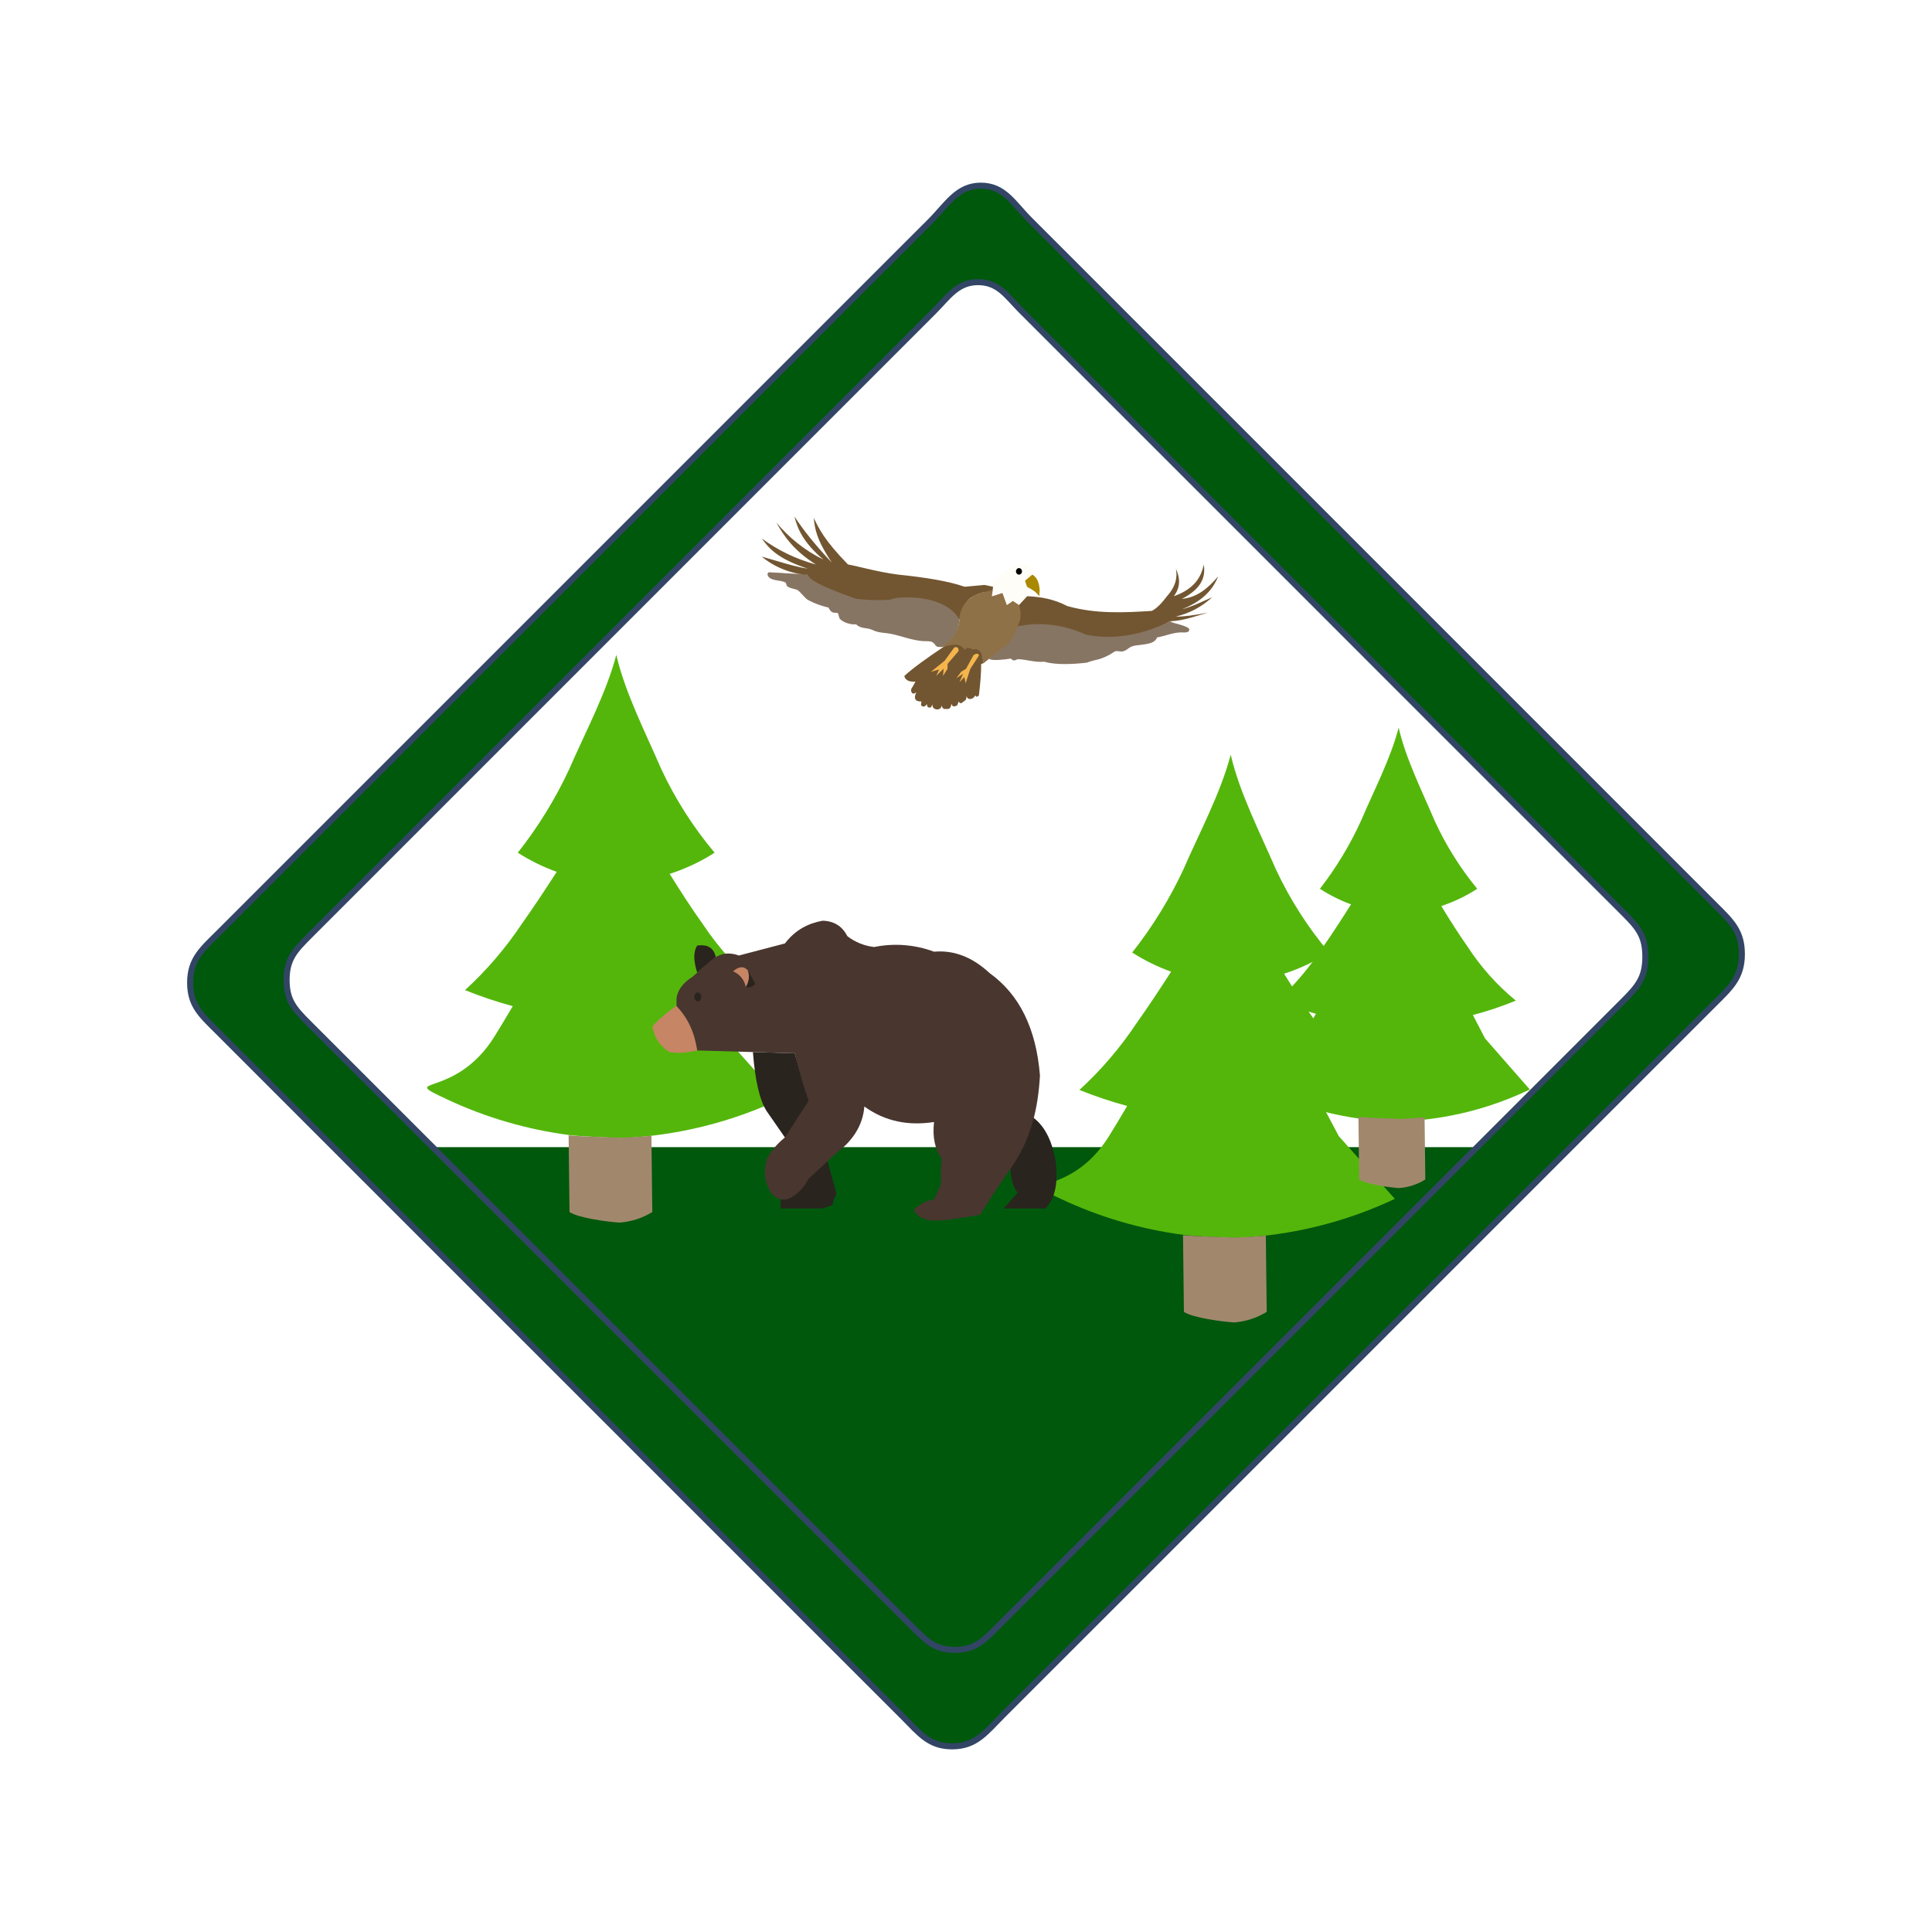
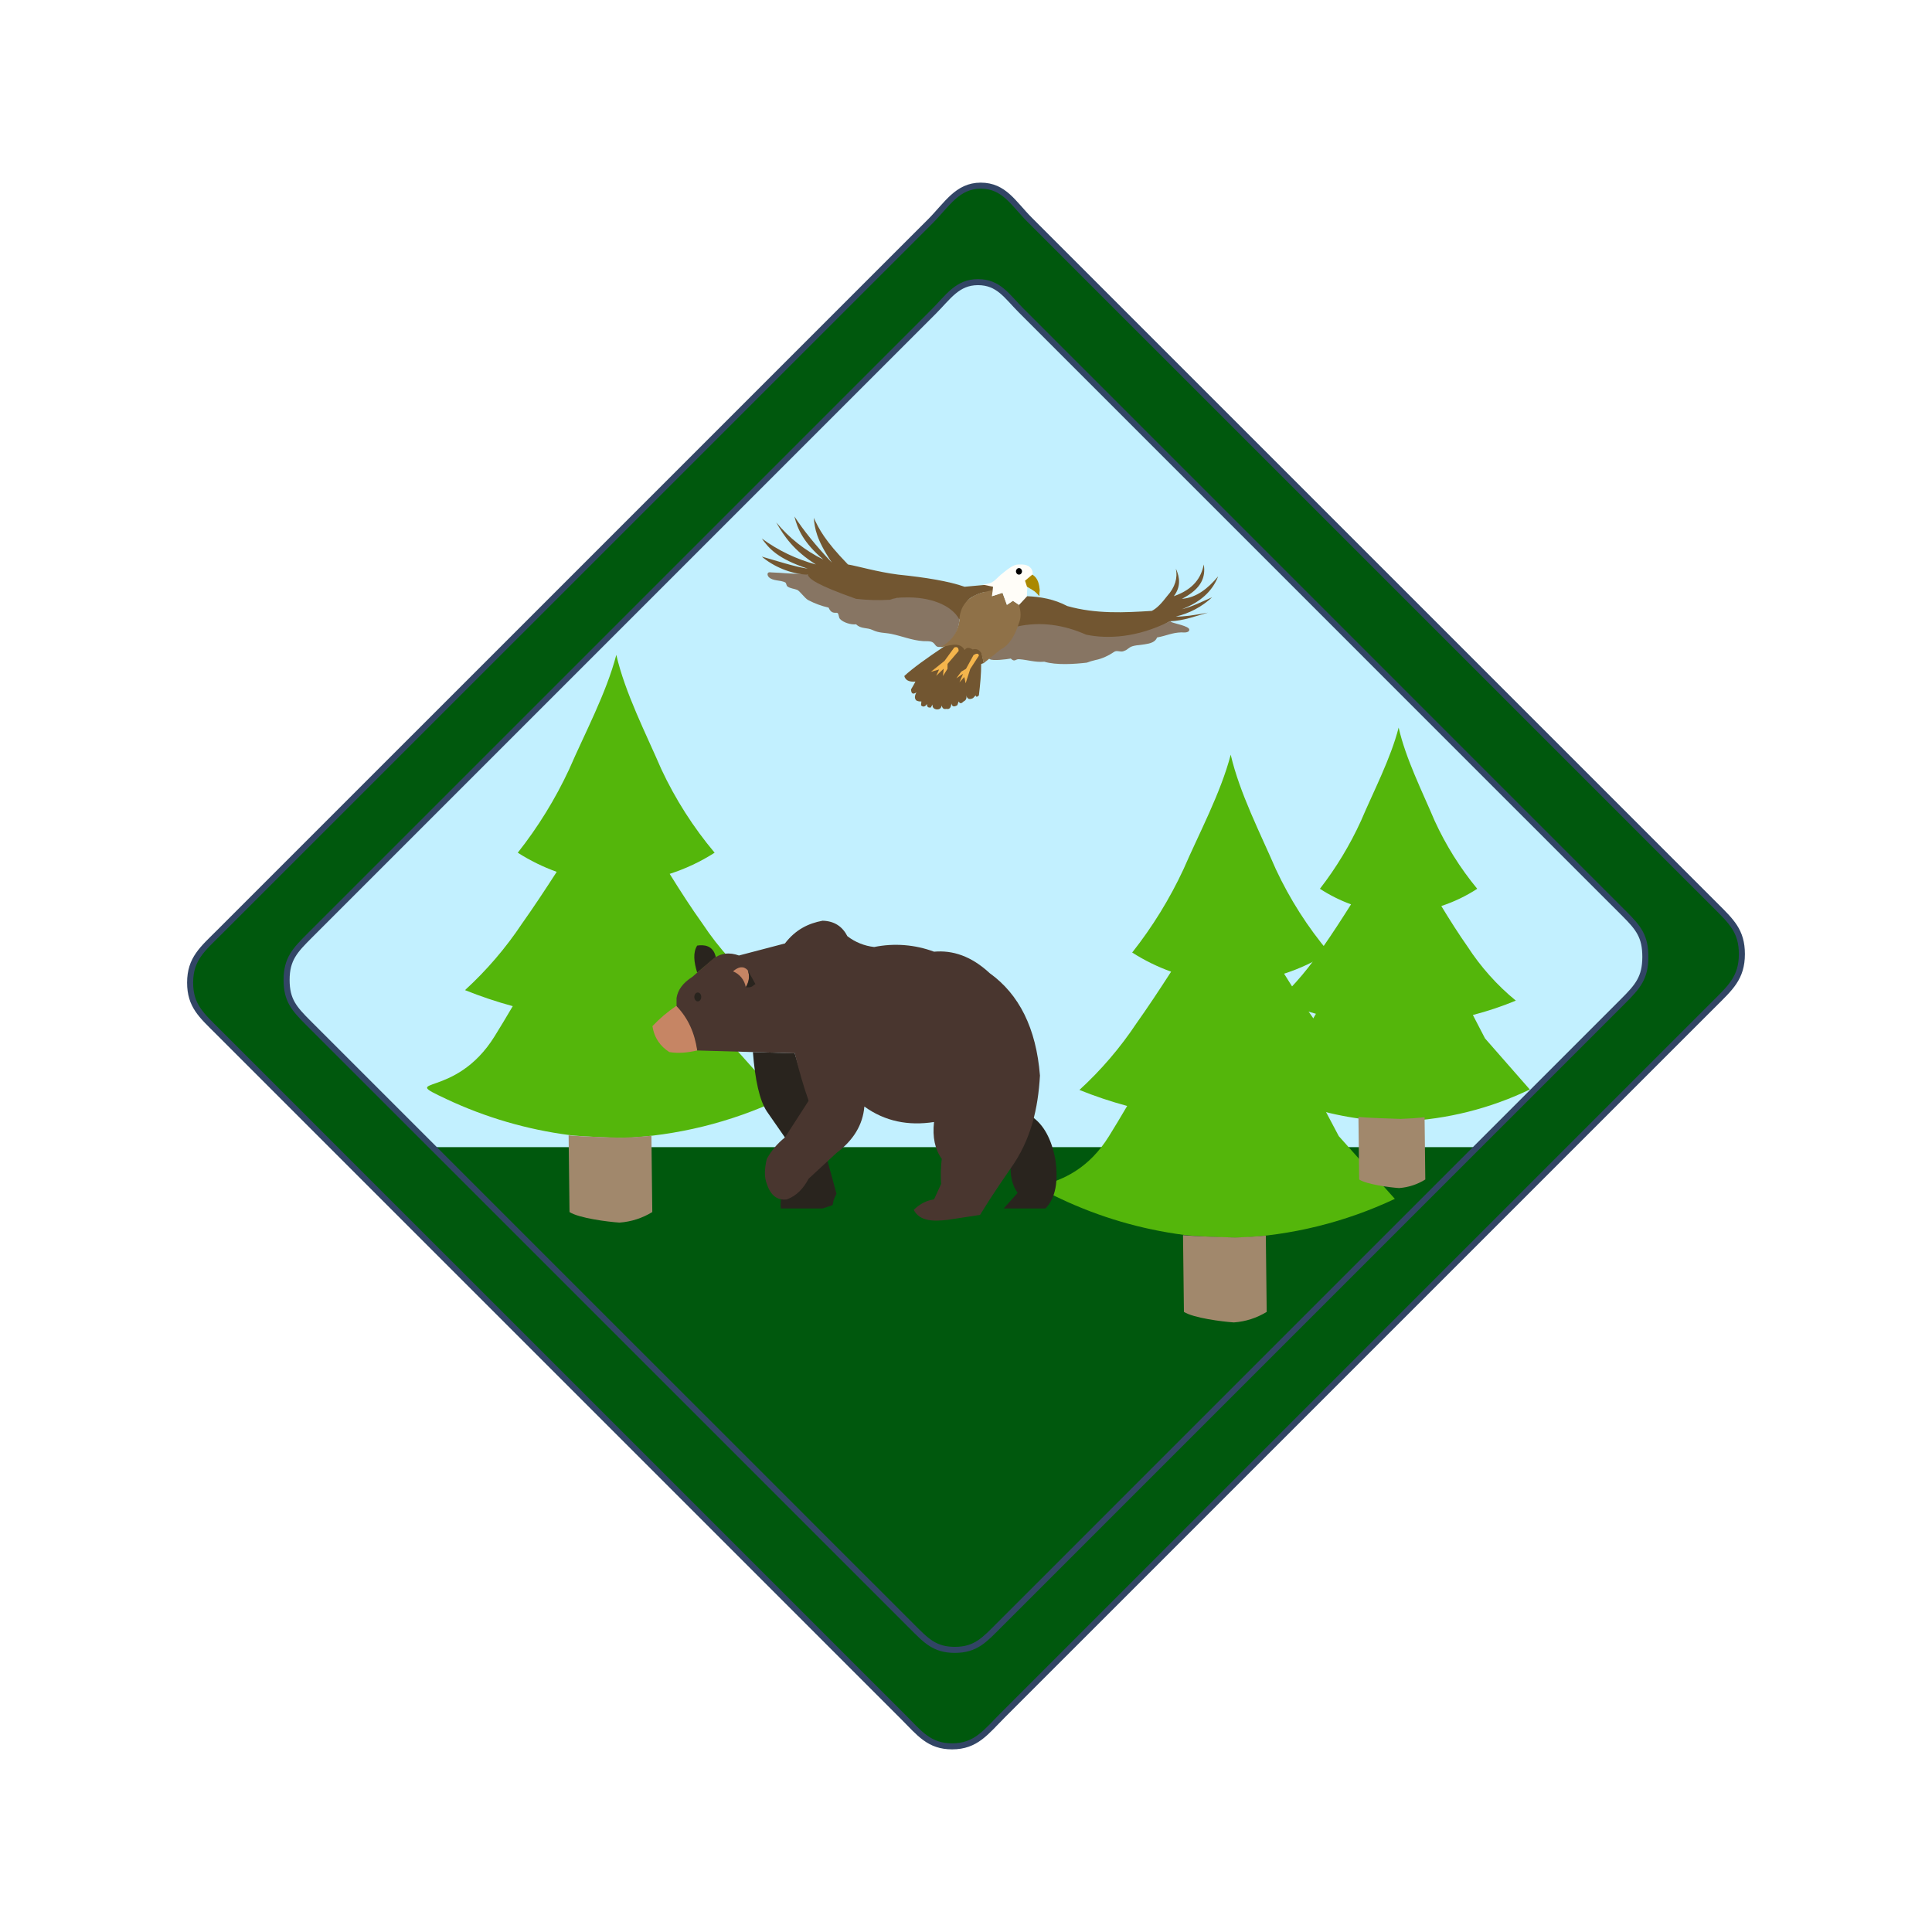
<svg xmlns="http://www.w3.org/2000/svg" xml:space="preserve" fill-rule="evenodd" clip-rule="evenodd" viewBox="0 0 64 64">
+   <g id="blue">
+     <path fill="#c2f0ff" d="M32.396 9.346c.685 0 .952.461 1.428.937l1.427 1.428 1.428 1.427 1.427 1.428 5.71 5.71 5.71 5.711 1.428 1.427 1.427 1.428 1.428 1.427c.476.476.695.755.695 1.428 0 .695-.251.983-.743 1.475l-2.95 2.951-1.476 1.475L37.533 49.4l-2.95 2.951-1.476 1.475c-.491.492-.779.828-1.475.828-.673 0-.952-.305-1.427-.78l-2.856-2.855-1.427-1.428-5.711-5.71-5.71-5.71-4.283-4.282c-.476-.476-.724-.755-.724-1.428 0-.695.28-.983.772-1.475l20.655-20.655c.492-.492.791-.985 1.475-.985Z" />
+   </g>
  <g id="green">
-     <path fill="#00580d" d="M14.33 38h34.603l-11.4 11.4-2.95 2.951-1.476 1.475c-.491.492-.779.828-1.475.828-.673 0-.952-.305-1.427-.78l-2.856-2.855-1.427-1.428-5.711-5.71-5.71-5.71L14.33 38Z" />
+     <path fill="#00580d" d="M14.33 38h34.603l-11.4 11.4-2.95 2.951-1.476 1.475c-.491.492-.779.828-1.475.828-.673 0-.952-.305-1.427-.78l-2.856-2.855-1.427-1.428-5.711-5.71L14.33 38Z" />
    <path fill="#00580d" fill-rule="nonzero" stroke="#324565" stroke-width="0.2px" d="M32.488 6.15c-.778 0-1.12.63-1.68 1.191l-1.681 1.68-10.085 10.085-6.724 6.723-5.042 5.042c-.56.56-.978.888-.978 1.681 0 .764.378 1.081.919 1.621l4.864 4.865 6.487 6.486 8.108 8.108 1.621 1.622 1.622 1.621c.54.541.857.975 1.621.975.793 0 1.121-.474 1.681-1.034l1.681-1.681 1.681-1.68 18.489-18.489 1.681-1.68c.56-.56.949-.889.949-1.681 0-.764-.349-1.081-.89-1.622l-1.622-1.621-1.621-1.622-14.594-14.594-1.622-1.621-3.243-3.244c-.541-.54-.843-1.131-1.622-1.131Zm-.092 3.196c.685 0 .952.461 1.428.937l1.427 1.428 1.428 1.427 1.427 1.428 5.71 5.71 5.71 5.711 1.428 1.427 1.427 1.428 1.428 1.427c.476.476.695.755.695 1.428 0 .695-.251.983-.743 1.475l-2.95 2.951-1.476 1.475L37.533 49.4l-2.95 2.951-1.476 1.475c-.491.492-.779.828-1.475.828-.673 0-.952-.305-1.427-.78l-2.856-2.855-1.427-1.428-5.711-5.71-5.71-5.71-4.283-4.282c-.476-.476-.724-.755-.724-1.428 0-.695.28-.983.772-1.475l20.655-20.655c.492-.492.791-.985 1.475-.985Z" />
-     <path fill="#54b60b" d="M45.094 37.064a10.862 10.862 0 0 1-3.258-.973c-1.329-.636.227.031 1.275-1.693.147-.242.31-.519.481-.815a11.141 11.141 0 0 1-1.264-.432 9.806 9.806 0 0 0 1.509-1.797c.289-.414.611-.909.918-1.396a5.097 5.097 0 0 1-1.031-.516c.538-.694.995-1.45 1.361-2.252.41-.966.983-2.058 1.247-3.088.235 1.033.787 2.127 1.193 3.088.371.81.845 1.567 1.41 2.252a5.092 5.092 0 0 1-1.19.571c.284.468.585.941.864 1.337.441.68.982 1.287 1.605 1.797-.464.192-.939.351-1.423.476l.402.775 1.484 1.693a10.82 10.82 0 0 1-4.189 1.053c-.311-.013-1.085-.04-1.394-.08Z" />
-     <path fill="#54b60b" d="M18.866 37.601a13.735 13.735 0 0 1-4.078-1.193c-1.663-.781.285.038 1.596-2.079.184-.296.388-.635.602-.999a14.057 14.057 0 0 1-1.582-.531 12.01 12.01 0 0 0 1.889-2.205c.361-.508.764-1.116 1.149-1.713a6.437 6.437 0 0 1-1.29-.634 13.933 13.933 0 0 0 1.702-2.763c.514-1.186 1.232-2.526 1.562-3.791.293 1.269.984 2.611 1.493 3.791a12.541 12.541 0 0 0 1.764 2.763 6.373 6.373 0 0 1-1.489.701c.356.574.732 1.155 1.082 1.642a9.662 9.662 0 0 0 2.008 2.205c-.58.235-1.175.43-1.781.584l.503.95 1.857 2.079a13.73 13.73 0 0 1-5.242 1.293c-.39-.017-1.358-.05-1.745-.1Z" />
-     <path fill="#54b60b" d="M39.219 40.908a13.736 13.736 0 0 1-4.078-1.194c-1.663-.781.285.039 1.596-2.078.184-.296.388-.636.602-1a14.052 14.052 0 0 1-1.582-.53 12.017 12.017 0 0 0 1.889-2.206c.361-.507.764-1.115 1.149-1.712a6.437 6.437 0 0 1-1.29-.634 13.94 13.94 0 0 0 1.702-2.764c.514-1.185 1.232-2.525 1.562-3.79.293 1.268.984 2.611 1.493 3.79a12.524 12.524 0 0 0 1.764 2.764 6.413 6.413 0 0 1-1.489.701c.356.574.732 1.154 1.082 1.641a9.646 9.646 0 0 0 2.008 2.206c-.58.235-1.175.43-1.781.584l.503.95 1.857 2.078a13.675 13.675 0 0 1-5.242 1.293c-.39-.016-1.358-.049-1.745-.099Z" />
+     <path fill="#54b60b" d="M45.094 37.064c-1.13-.151-2.23-.48-3.258-.973-1.329-.636.227.031 1.275-1.693.147-.242.31-.519.481-.815-.43-.119-.852-.263-1.264-.432a9.794 9.794 0 0 0 1.509-1.797c.289-.414.611-.909.918-1.396a5.097 5.097 0 0 1-1.031-.516c.538-.694.995-1.45 1.361-2.252.41-.966.983-2.058 1.247-3.088.235 1.033.787 2.127 1.193 3.088.371.81.845 1.567 1.41 2.252-.37.241-.77.433-1.19.571.284.468.585.941.864 1.337.441.68.982 1.287 1.605 1.797-.464.192-.939.351-1.423.476l.402.775 1.484 1.693a10.82 10.82 0 0 1-4.189 1.053c-.311-.013-1.085-.04-1.394-.08Z" />
+     <path fill="#54b60b" d="M18.866 37.601a13.735 13.735 0 0 1-4.078-1.193c-1.663-.781.285.038 1.596-2.079.184-.296.388-.635.602-.999a14.192 14.192 0 0 1-1.582-.531 11.978 11.978 0 0 0 1.889-2.205c.361-.508.764-1.116 1.149-1.713a6.463 6.463 0 0 1-1.29-.634 13.961 13.961 0 0 0 1.702-2.763c.514-1.186 1.232-2.526 1.562-3.791.293 1.269.984 2.611 1.493 3.791a12.578 12.578 0 0 0 1.764 2.763 6.354 6.354 0 0 1-1.489.701c.356.574.732 1.155 1.082 1.642a9.685 9.685 0 0 0 2.008 2.205c-.58.235-1.175.43-1.781.584l.503.95 1.857 2.079a13.724 13.724 0 0 1-5.242 1.293c-.39-.017-1.358-.05-1.745-.1Z" />
+     <path fill="#54b60b" d="M39.219 40.908a13.736 13.736 0 0 1-4.078-1.194c-1.663-.781.285.039 1.596-2.078.184-.296.388-.636.602-1a13.985 13.985 0 0 1-1.582-.53 11.984 11.984 0 0 0 1.889-2.206c.361-.507.764-1.115 1.149-1.712a6.463 6.463 0 0 1-1.29-.634 13.969 13.969 0 0 0 1.702-2.764c.514-1.185 1.232-2.525 1.562-3.79.293 1.268.984 2.611 1.493 3.79a12.488 12.488 0 0 0 1.764 2.764 6.413 6.413 0 0 1-1.489.701c.356.574.732 1.154 1.082 1.641a9.646 9.646 0 0 0 2.008 2.206c-.58.235-1.175.43-1.781.584l.503.95 1.857 2.078a13.67 13.67 0 0 1-5.242 1.293c-.39-.016-1.358-.049-1.745-.099Z" />
  </g>
  <g id="brown">
    <path fill="#29241e" d="M23.712 31.704c-.09-.406-.412-.411-.617-.38-.144.226-.11.542 0 .896l.617-.516Z" />
    <path fill="#29241e" d="M24.941 34.851c.072.928.221 1.602.461 1.965l.6.864c-.026 1.147-.169 2.02-.138 2.352h1.385c.544-.191.198.016.461-.488l-.295-1.078-1.089-3.574-1.385-.041Z" />
    <path fill="#29241e" d="m33.478 38.706.693-1.725c.409.274.659.758.786 1.408.108.728.018 1.291-.324 1.643h-1.385l.462-.516c-.168-.236-.233-.511-.232-.81Z" />
-     <path fill="#49362f" d="m23.095 34.798 3.231.094c.153.622.307 1.137.461 1.572l-.785 1.216a2.359 2.359 0 0 0-.6.709c-.083.339-.085.617 0 .83.132.402.362.549.663.513.336-.123.555-.375.722-.686l.923-.853c.558-.42.873-.93.923-1.538.682.493 1.457.645 2.308.513-.057.502.031.907.256 1.221a4.22 4.22 0 0 0-.021.83l-.235.513c-.225.03-.449.129-.673.347.202.384.65.385 1.134.329l1.063-.163.322-.513c.202-.311.432-.652.691-1.026.682-.953.91-1.998.972-3.077-.126-1.574-.692-2.692-1.663-3.39-.616-.572-1.231-.767-1.846-.713a3.616 3.616 0 0 0-1.983-.155 1.78 1.78 0 0 1-.887-.358c-.165-.323-.432-.503-.822-.513-.466.086-.895.292-1.247.753l-1.523.399c-.307-.11-.615-.1-.923.165l-.617.54c-.321.203-.489.441-.528.707v.302c.347.477.563.955.684 1.432Z" />
-     <path fill="#c68564" d="M22.403 33.321a4.798 4.798 0 0 0-.79.671c.065.411.273.675.559.859.308.053.615.017.923-.053-.081-.571-.297-1.071-.692-1.477Z" />
-     <path fill="#c68564" d="M24.282 32.177c.18-.155.346-.189.488-.037.065.156.059.337-.065.562a.69.69 0 0 0-.423-.525Z" />
+     <path fill="#49362f" d="m23.095 34.798 3.231.094c.153.622.307 1.137.461 1.572l-.785 1.216a2.353 2.353 0 0 0-.6.709c-.083.339-.085.617 0 .83.132.402.362.549.663.513.336-.123.555-.375.722-.686l.923-.853c.558-.42.873-.93.923-1.538.682.493 1.457.645 2.308.513-.057.502.031.907.256 1.221a4.263 4.263 0 0 0-.021.83l-.235.513c-.225.03-.449.129-.673.347.202.384.65.385 1.134.329l1.063-.163.322-.513c.202-.311.432-.652.691-1.026.682-.953.91-1.998.972-3.077-.126-1.574-.692-2.692-1.663-3.39-.616-.572-1.231-.767-1.846-.713a3.614 3.614 0 0 0-1.983-.155 1.776 1.776 0 0 1-.887-.358c-.165-.323-.432-.503-.822-.513-.466.086-.895.292-1.247.753l-1.523.399c-.307-.11-.615-.1-.923.165l-.617.54c-.321.203-.489.441-.528.707v.302c.347.477.563.955.684 1.432Z" />
+     <path fill="#c68564" d="M22.403 33.321a4.73 4.73 0 0 0-.79.671c.065.411.273.675.559.859.308.053.615.017.923-.053-.081-.571-.297-1.071-.692-1.477Z" />
+     <path fill="#c68564" d="M24.282 32.177c.18-.155.346-.189.488-.037.065.156.059.337-.065.562a.692.692 0 0 0-.423-.525Z" />
    <path fill="#29241e" d="m24.77 32.14.255.461c-.101.05-.104.129-.32.101a.596.596 0 0 0 .065-.562Z" />
    <ellipse cx="23.115" cy="33.025" fill="#29241e" rx="0.115" ry="0.147" />
    <path fill="#a1886c" d="m41.932 40.932.029 2.526a2.399 2.399 0 0 1-1.087.349c-.387-.026-1.339-.147-1.655-.349l-.03-2.542c.387.04 1.355.066 1.745.079.333-.011.666-.032.998-.063Z" />
-     <path fill="#a1886c" d="m47.191 37.013.024 2.059a1.898 1.898 0 0 1-.869.284c-.309-.021-1.07-.12-1.322-.284L45 37c.309.033 1.083.054 1.394.065.266-.009.532-.026.797-.052Z" />
+     <path fill="#a1886c" d="m47.191 37.013.024 2.059a1.895 1.895 0 0 1-.869.284c-.309-.021-1.07-.12-1.322-.284L45 37c.309.033 1.083.054 1.394.065.266-.009.532-.026.797-.052Z" />
    <path fill="#a1886c" d="m21.579 37.625.029 2.526a2.399 2.399 0 0 1-1.087.349c-.387-.025-1.339-.147-1.655-.349l-.03-2.542c.387.04 1.355.066 1.745.079.333-.011.666-.032.998-.063Z" />
-     <path fill="#725631" d="m34.021 19.75-.266.287-.067.788a10.98 10.98 0 0 1 1.267-.07c.359.055.69.152.999.282.958.224 1.892.093 2.8-.457.447-.011.888-.184 1.261-.285-.458.087-.833.139-1.062.128a2.62 2.62 0 0 0 1.2-.638c-.325.141-.658.312-1 .396.597-.227 1.004-.584 1.2-1.089-.34.406-.72.708-1.2.745.657-.337.789-.727.724-1.138-.089.441-.339.822-.993 1.051.231-.304.207-.609.069-.912.061.303-.019.608-.294.912-.165.216-.332.402-.505.487-.905.056-1.845.108-2.799-.161-.44-.231-.886-.308-1.334-.326Z" />
-     <path fill="#725631" d="M31.272 21.418c-.557.374-1.04.717-1.316.976.036.136.154.202.369.185a4.147 4.147 0 0 1-.145.257c.003.139.058.179.176.101-.075.142-.053.216 0 .268a.309.309 0 0 0 .166.031l-.012.128c.06.061.125.061.198-.043-.006.101.044.129.127.115l.055-.099c-.005.082.026.142.124.161.097.012.162-.024.183-.127.021.117.086.124.159.112.101.022.149-.047.16-.179.025.115.097.119.198.055l.042-.123c.047.092.104.063.164 0 .071-.032.11-.091.092-.2.026.124.104.147.22.091l.087-.091c.016.071.059.047.108 0 .044-.367.078-.724.075-1.038a.523.523 0 0 1 .087-.032l-.107-.529-.428-.151c-.268-.028-.533-.03-.782.132Z" />
-     <path fill="#877563" d="m31.212 21.43-.058.001c-.173.019-.155-.087-.256-.152-.08-.052-.232-.034-.322-.041-.365-.026-.695-.166-1.052-.239-.213-.044-.409-.025-.621-.13-.173-.086-.391-.029-.542-.188h-.001c-.172.022-.43-.062-.535-.178-.052-.058-.033-.21-.11-.204-.145.01-.204-.035-.267-.171l-.003-.001a2.72 2.72 0 0 1-.674-.249c-.11-.058-.28-.307-.368-.34-.097-.037-.234-.047-.318-.111-.042-.031-.03-.113-.077-.136-.148-.075-.403-.042-.535-.168-.067-.064-.077-.189.061-.163l.003.001c.369.008.751.068 1.118.04l.023-.002.079.036c.809.509 1.606.773 2.761.795h.002c1.042-.202 1.981-.17 2.265.661-.027.427-.2.731-.573.939Zm2.476-.675c.793-.175 1.558-.055 2.288.268l.002.001c.717.15 1.691.097 2.744-.428l.042-.021.036.03c.089.047.599.135.597.253-.001.124-.23.089-.261.09-.311.009-.468.105-.807.169-.109.305-.689.192-.899.328-.105.067-.086.082-.22.129-.094.032-.216-.039-.298.017-.174.12-.412.235-.622.273a2.485 2.485 0 0 0-.288.087c-.407.048-1.013.088-1.408-.031l-.017.001c-.287.024-.552-.067-.822-.084-.121-.007-.139.109-.272-.022l-.005.001c-.135.025-.575.08-.685.023l-.029-.014.339-.388c.227-.11.453-.345.585-.682Z" />
-     <path fill="#725631" d="M31.783 20.526c.095-.404.252-.658.397-.738.279-.158.517-.223.694-.151.2-.167.175-.272-.265-.26l-.655.06c-.518-.182-1.283-.309-2.198-.402-.687-.087-1.363-.287-1.666-.336-.784-.809-.958-1.177-1.133-1.545.034.346.075.698.6 1.484-.541-.571-.943-1.074-1.241-1.53.105.422.3.865.957 1.428a4.743 4.743 0 0 1-1.559-1.231c.263.469.588.937 1.313 1.394a5.405 5.405 0 0 1-1.792-.861c.241.333.52.666 1.522 1-.46-.07-1.049-.267-1.522-.4.376.323.967.583 1.522.599.049.144.293.336 1.6.8.362.041.736.055 1.124.031.13-.048.281-.079.475-.076.827-.03 1.565.24 1.827.734Z" />
+     <path fill="#725631" d="m34.021 19.75-.266.287-.067.788c.421-.048.844-.071 1.267-.07.359.055.69.152.999.282.958.224 1.892.093 2.8-.457.447-.011.888-.184 1.261-.285-.458.087-.833.139-1.062.128a2.622 2.622 0 0 0 1.2-.638c-.325.141-.658.312-1 .396.597-.227 1.004-.584 1.2-1.089-.34.406-.72.708-1.2.745.657-.337.789-.727.724-1.138-.089.441-.339.822-.993 1.051.231-.304.207-.609.069-.912.061.303-.019.608-.294.912-.165.216-.332.402-.505.487-.905.056-1.845.108-2.799-.161-.44-.231-.886-.308-1.334-.326Z" />
+     <path fill="#725631" d="M31.272 21.418c-.557.374-1.04.717-1.316.976.036.136.154.202.369.185a4.333 4.333 0 0 1-.145.257c.003.139.058.179.176.101-.075.142-.053.216 0 .268a.307.307 0 0 0 .166.031l-.012.128c.06.061.125.061.198-.043-.006.101.044.129.127.115l.055-.099c-.005.082.026.142.124.161.097.012.162-.024.183-.127.021.117.086.124.159.112.101.022.149-.047.16-.179.025.115.097.119.198.055l.042-.123c.047.092.104.063.164 0 .071-.032.11-.091.092-.2.026.124.104.147.22.091l.087-.091c.016.071.059.047.108 0 .044-.367.078-.724.075-1.038a.533.533 0 0 1 .087-.032l-.107-.529-.428-.151c-.268-.028-.533-.03-.782.132Z" />
+     <path fill="#877563" d="m31.212 21.43-.058.001c-.173.019-.155-.087-.256-.152-.08-.052-.232-.034-.322-.041-.365-.026-.695-.166-1.052-.239-.213-.044-.409-.025-.621-.13-.173-.086-.391-.029-.542-.188h-.001c-.172.022-.43-.062-.535-.178-.052-.058-.033-.21-.11-.204-.145.01-.204-.035-.267-.171l-.003-.001a2.745 2.745 0 0 1-.674-.249c-.11-.058-.28-.307-.368-.34-.097-.037-.234-.047-.318-.111-.042-.031-.03-.113-.077-.136-.148-.075-.403-.042-.535-.168-.067-.064-.077-.189.061-.163l.003.001c.369.008.751.068 1.118.04l.023-.002.079.036c.809.509 1.606.773 2.761.795h.002c1.042-.202 1.981-.17 2.265.661-.027.427-.2.731-.573.939Zm2.476-.675c.793-.175 1.558-.055 2.288.268l.002.001c.717.15 1.691.097 2.744-.428l.042-.021.036.03c.089.047.599.135.597.253-.001.124-.23.089-.261.09-.311.009-.468.105-.807.169-.109.305-.689.192-.899.328-.105.067-.086.082-.22.129-.094.032-.216-.039-.298.017-.174.12-.412.235-.622.273a2.389 2.389 0 0 0-.288.087c-.407.048-1.013.088-1.408-.031l-.017.001c-.287.024-.552-.067-.822-.084-.121-.007-.139.109-.272-.022l-.005.001c-.135.025-.575.08-.685.023l-.029-.014.339-.388c.227-.11.453-.345.585-.682Z" />
+     <path fill="#725631" d="M31.783 20.526c.095-.404.252-.658.397-.738.279-.158.517-.223.694-.151.2-.167.175-.272-.265-.26l-.655.06c-.518-.182-1.283-.309-2.198-.402-.687-.087-1.363-.287-1.666-.336-.784-.809-.958-1.177-1.133-1.545.034.346.075.698.6 1.484-.541-.571-.943-1.074-1.241-1.53.105.422.3.865.957 1.428a4.742 4.742 0 0 1-1.559-1.231c.263.469.588.937 1.313 1.394a5.421 5.421 0 0 1-1.792-.861c.241.333.52.666 1.522 1-.46-.07-1.049-.267-1.522-.4.376.323.967.583 1.522.599.049.144.293.336 1.6.8.362.041.736.055 1.124.031.13-.048.281-.079.475-.076.827-.03 1.565.24 1.827.734Z" />
    <path fill="#8f7148" d="M32.504 19.637c-.393.125-.656.369-.716.8-.012.459-.237.784-.632 1 .221-.016.621-.223.8.096.066-.101.159-.085.264-.019.138-.037.226.019.287.123l.082.329.566-.457c.267-.13.461-.435.6-.872.07-.168.07-.368 0-.6l-.2-.135-.2.135-.145-.4-.348.113.022-.206-.38.093Z" />
  </g>
  <g id="white">
    <path id="path1" fill="#fffdf8" fill-rule="nonzero" d="m32.555 19.365.341.072-.034.313.348-.113.145.4.2-.135.2.135.266-.287c0-.058-.02-.49.174-.642.049-.19-.024-.289-.13-.359-.095-.047-.16-.052-.334-.049-.173.002-.371.171-.576.337-.092.076-.217.228-.337.27-.119.042-.263.058-.263.058Z" />
  </g>
  <g id="black">
    <ellipse cx="33.755" cy="18.927" rx="0.1" ry="0.108" />
  </g>
  <g id="orange">
    <path id="path2" fill="#a80" fill-rule="nonzero" d="M34.431 19.75s-.088-.104-.16-.16c-.073-.055-.25-.153-.25-.153l-.066-.2.241-.202s.129.06.194.242c.064.182.055.399.05.314-.005-.086-.009.159-.009.159Z" />
    <path fill="#f5b54c" d="m31.611 21.449-.322.443-.454.364.273-.078-.095.21.248-.237-.024.243.15-.238.002-.163.367-.429c-.001-.106-.045-.151-.145-.115Z" />
    <path fill="#f5b54c" d="m32.427 21.719-.286.441-.153.476-.044-.208-.161.174.12-.282-.223.15.164-.223.156-.091.252-.46c.103-.058.166-.057.175.023Z" />
  </g>
</svg>
